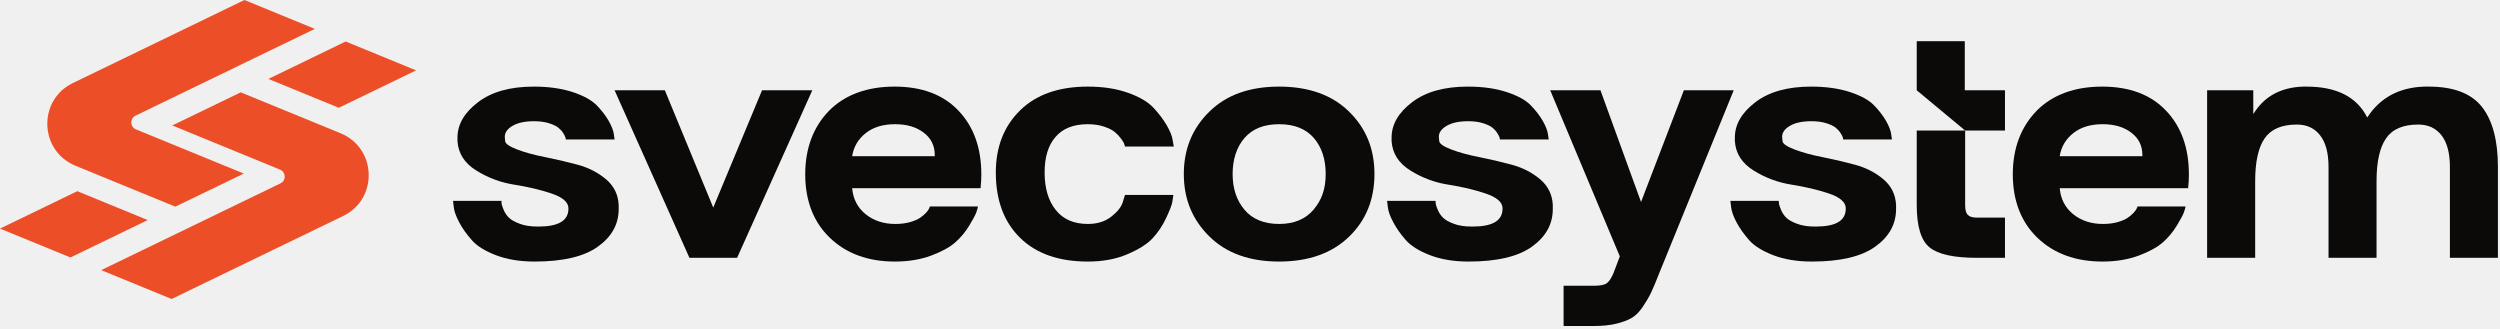
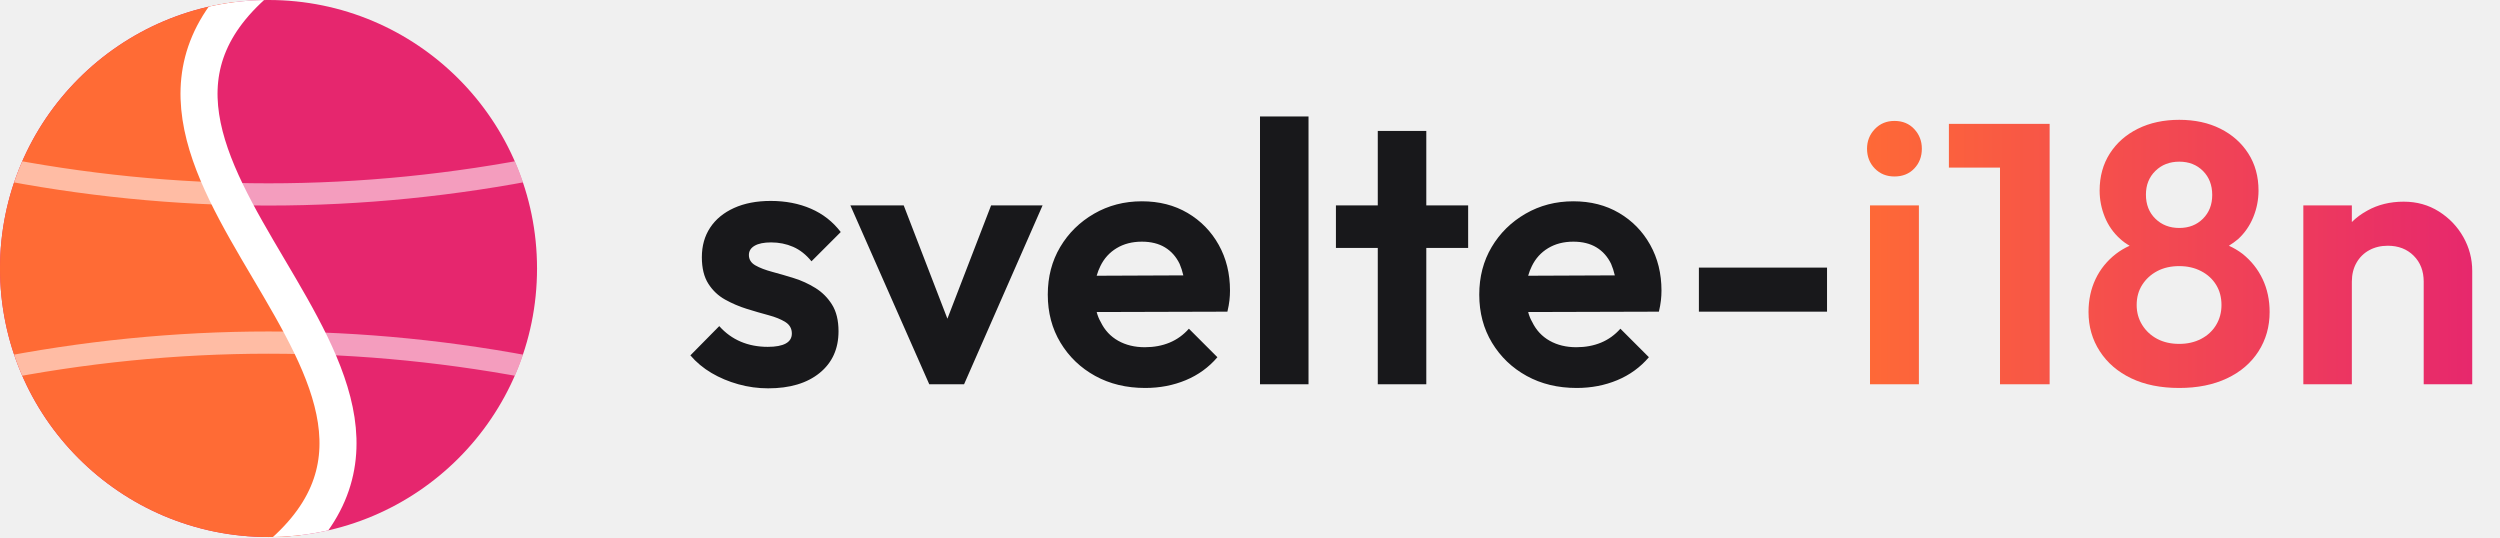
- <svg xmlns="http://www.w3.org/2000/svg" width="502" height="66" viewBox="0 0 502 66" fill="none">
-   <path d="M29.66 44.19L14.14 51.7L0 45.9L15.52 38.39L29.66 44.19Z" fill="#EC4F27" />
-   <path d="M48.96 34.85L35.2 41.5L15.15 33.28C7.87 30.29 7.55 20.09 14.64 16.67L49.08 0L63.22 5.8L27.22 23.22C26.04 23.79 26.1 25.48 27.3 25.98L48.95 34.85H48.96Z" fill="#EC4F27" />
-   <path d="M53.89 15.85L69.41 8.33L83.55 14.13L68.03 21.64L53.89 15.85Z" fill="#EC4F27" />
-   <path d="M34.58 25.19L48.34 18.54L68.39 26.76C75.67 29.75 75.99 39.95 68.9 43.37L34.46 60.04L20.32 54.24L56.32 36.82C57.5 36.25 57.44 34.56 56.24 34.06L34.59 25.19H34.58Z" fill="#EC4F27" />
-   <path d="M121.69 36C120.1 34.65 118.2 33.68 116.01 33.08C113.82 32.49 111.64 31.98 109.47 31.55C107.3 31.13 105.43 30.62 103.86 30.02C102.29 29.42 101.48 28.86 101.43 28.34C101.38 27.81 101.36 27.53 101.36 27.48C101.36 26.63 101.86 25.91 102.85 25.31C103.9 24.66 105.37 24.34 107.26 24.34C108.41 24.34 109.41 24.48 110.25 24.75C111.1 25.02 111.72 25.32 112.12 25.65C112.52 25.97 112.85 26.33 113.1 26.73C113.34 27.13 113.49 27.42 113.54 27.59C113.59 27.77 113.62 27.9 113.62 28H123.41L123.26 26.95C123.16 26.21 122.81 25.31 122.22 24.26C121.62 23.22 120.81 22.17 119.79 21.12C118.76 20.08 117.14 19.19 114.93 18.47C112.71 17.75 110.13 17.39 107.19 17.39C102.45 17.39 98.72 18.43 95.98 20.53C93.23 22.62 91.86 24.99 91.86 27.63V28.3C92.01 30.79 93.27 32.77 95.64 34.24C98.01 35.71 100.55 36.66 103.26 37.08C105.98 37.51 108.46 38.09 110.7 38.84C112.95 39.59 114.09 40.56 114.14 41.76V41.91C114.14 44.3 112.15 45.49 108.16 45.49H107.94C106.54 45.49 105.34 45.31 104.35 44.93C103.35 44.56 102.63 44.15 102.18 43.7C101.73 43.25 101.38 42.73 101.13 42.13C100.88 41.53 100.75 41.12 100.72 40.9C100.7 40.67 100.69 40.49 100.69 40.34H90.97L91.12 41.61C91.22 42.46 91.58 43.46 92.2 44.63C92.82 45.81 93.66 46.99 94.71 48.19C95.75 49.38 97.38 50.4 99.6 51.25C101.82 52.1 104.4 52.52 107.34 52.52C113.02 52.52 117.26 51.53 120.05 49.53C122.84 47.54 124.23 45.02 124.23 41.98V41.16C124.13 39.07 123.29 37.35 121.69 36Z" fill="#0C0A09" />
-   <path d="M153.02 18.13L143.22 41.68L133.5 18.13H123.41L138.44 51.77H148.01L163.11 18.13H153.02Z" fill="#0C0A09" />
-   <path d="M197.05 35.03C197.05 29.7 195.52 25.42 192.45 22.21C189.39 18.99 185.11 17.39 179.63 17.39C174.15 17.39 169.66 19.01 166.47 22.24C163.28 25.53 161.69 29.8 161.69 35.03C161.69 40.26 163.34 44.61 166.66 47.77C169.97 50.94 174.32 52.52 179.71 52.52C182.4 52.52 184.81 52.12 186.96 51.33C189.1 50.53 190.72 49.64 191.82 48.67C192.91 47.7 193.85 46.58 194.62 45.31C195.39 44.04 195.86 43.15 196.04 42.65C196.21 42.16 196.33 41.76 196.38 41.46H186.73L186.58 41.83C186.48 42.08 186.27 42.38 185.95 42.73C185.62 43.08 185.22 43.41 184.75 43.74C184.28 44.06 183.6 44.35 182.73 44.6C181.86 44.85 180.87 44.97 179.78 44.97C177.44 44.97 175.46 44.32 173.84 43.03C172.22 41.73 171.31 39.99 171.11 37.79H196.9C197 36.85 197.05 35.93 197.05 35.03ZM187.7 31.37H171.11C171.41 29.47 172.32 27.93 173.84 26.73C175.36 25.53 177.31 24.94 179.71 24.94C182.11 24.94 183.97 25.5 185.46 26.62C186.96 27.74 187.7 29.25 187.7 31.14V31.37Z" fill="#0C0A09" />
-   <path d="M225.46 40.56C225.16 41.56 224.38 42.54 223.14 43.51C221.89 44.49 220.32 44.97 218.43 44.97C215.64 44.97 213.49 44.04 212 42.17C210.5 40.3 209.76 37.79 209.76 34.65C209.76 31.51 210.49 29.17 211.96 27.48C213.43 25.78 215.59 24.94 218.43 24.94C219.62 24.94 220.71 25.1 221.68 25.42C222.65 25.75 223.37 26.11 223.85 26.51C224.32 26.91 224.75 27.35 225.12 27.85C225.49 28.35 225.7 28.71 225.75 28.94C225.8 29.16 225.85 29.32 225.9 29.42H235.7L235.47 28.15C235.37 27.35 234.97 26.36 234.28 25.16C233.58 23.96 232.68 22.78 231.59 21.61C230.49 20.44 228.78 19.44 226.46 18.62C224.15 17.8 221.47 17.39 218.43 17.39C212.65 17.39 208.14 18.96 204.9 22.1C201.61 25.29 199.96 29.47 199.96 34.65C199.96 40.19 201.58 44.55 204.82 47.74C208.06 50.93 212.6 52.52 218.43 52.52C221.42 52.52 224.06 52.04 226.35 51.06C228.64 50.09 230.34 49.02 231.44 47.85C232.53 46.68 233.44 45.32 234.16 43.78C234.89 42.23 235.3 41.16 235.4 40.56C235.5 39.96 235.57 39.49 235.62 39.14H225.9L225.46 40.56Z" fill="#0C0A09" />
-   <path d="M270.87 22.39C267.46 19.06 262.78 17.39 256.85 17.39C250.92 17.39 246.26 19.06 242.87 22.39C239.43 25.73 237.71 29.92 237.71 34.95C237.71 39.98 239.42 44.11 242.84 47.48C246.25 50.84 250.92 52.52 256.85 52.52C262.78 52.52 267.47 50.85 270.91 47.51C274.3 44.22 275.99 40.04 275.99 34.95C275.99 29.86 274.28 25.73 270.87 22.39ZM263.77 42.09C262.15 44.01 259.84 44.97 256.85 44.97C253.86 44.97 251.5 44.03 249.9 42.13C248.3 40.24 247.51 37.84 247.51 34.95C247.51 32.06 248.3 29.55 249.9 27.7C251.5 25.86 253.81 24.94 256.85 24.94C259.89 24.94 262.21 25.86 263.81 27.7C265.4 29.55 266.2 31.96 266.2 34.95C266.2 37.94 265.39 40.18 263.77 42.09Z" fill="#0C0A09" />
-   <path d="M309.26 36C307.66 34.65 305.77 33.68 303.58 33.08C301.38 32.49 299.2 31.98 297.04 31.55C294.87 31.13 293 30.62 291.43 30.02C289.86 29.42 289.05 28.86 289 28.34C288.95 27.81 288.92 27.53 288.92 27.48C288.92 26.63 289.42 25.91 290.42 25.31C291.47 24.66 292.94 24.34 294.83 24.34C295.98 24.34 296.97 24.48 297.82 24.75C298.67 25.02 299.29 25.32 299.69 25.65C300.09 25.97 300.41 26.33 300.66 26.73C300.91 27.13 301.06 27.42 301.11 27.59C301.16 27.77 301.18 27.9 301.18 28H310.98L310.83 26.95C310.73 26.21 310.38 25.31 309.78 24.26C309.18 23.22 308.37 22.17 307.35 21.12C306.33 20.08 304.71 19.19 302.49 18.47C300.27 17.75 297.7 17.39 294.75 17.39C290.02 17.39 286.28 18.43 283.54 20.53C280.8 22.62 279.43 24.99 279.43 27.63V28.3C279.58 30.79 280.84 32.77 283.21 34.24C285.57 35.71 288.11 36.66 290.83 37.08C293.55 37.51 296.03 38.09 298.27 38.84C300.51 39.59 301.66 40.56 301.71 41.76V41.91C301.71 44.3 299.71 45.49 295.73 45.49H295.5C294.11 45.49 292.91 45.31 291.91 44.93C290.92 44.56 290.2 44.15 289.75 43.7C289.3 43.25 288.95 42.73 288.7 42.13C288.45 41.53 288.31 41.12 288.29 40.9C288.26 40.67 288.25 40.49 288.25 40.34H278.53L278.68 41.61C278.78 42.46 279.14 43.46 279.77 44.63C280.39 45.81 281.22 46.99 282.27 48.19C283.32 49.38 284.95 50.4 287.17 51.25C289.38 52.1 291.96 52.52 294.9 52.52C300.59 52.52 304.82 51.53 307.61 49.53C310.4 47.54 311.8 45.02 311.8 41.98V41.16C311.7 39.07 310.85 37.35 309.26 36Z" fill="#0C0A09" />
-   <path d="M338.12 18.13L329.52 40.56L321.37 18.13H311.28L325.26 51.48L323.99 54.84C323.54 55.89 323.08 56.57 322.6 56.9C322.13 57.22 321.27 57.38 320.02 57.38H313.97V65.46H320.02C321.77 65.46 323.26 65.31 324.51 65.01C325.75 64.71 326.78 64.33 327.57 63.88C328.37 63.44 329.12 62.7 329.82 61.68C330.51 60.66 331.08 59.71 331.5 58.84C331.92 57.97 332.48 56.63 333.18 54.84L348.13 18.13H338.12Z" fill="#0C0A09" />
-   <path d="M378.19 36C376.59 34.65 374.7 33.68 372.5 33.08C370.31 32.49 368.13 31.98 365.96 31.55C363.79 31.13 361.92 30.62 360.36 30.02C358.79 29.42 357.97 28.86 357.93 28.34C357.87 27.81 357.85 27.53 357.85 27.48C357.85 26.63 358.35 25.91 359.35 25.31C360.39 24.66 361.86 24.34 363.76 24.34C364.9 24.34 365.9 24.48 366.75 24.75C367.59 25.02 368.22 25.32 368.62 25.65C369.01 25.97 369.34 26.33 369.59 26.73C369.84 27.13 369.99 27.42 370.04 27.59C370.09 27.77 370.11 27.9 370.11 28H379.9L379.75 26.95C379.65 26.21 379.31 25.31 378.71 24.26C378.11 23.22 377.3 22.17 376.28 21.12C375.26 20.08 373.64 19.19 371.42 18.47C369.2 17.75 366.62 17.39 363.68 17.39C358.95 17.39 355.21 18.43 352.47 20.53C349.73 22.62 348.36 24.99 348.36 27.63V28.3C348.51 30.79 349.76 32.77 352.13 34.24C354.5 35.71 357.04 36.66 359.76 37.08C362.47 37.51 364.95 38.09 367.2 38.84C369.44 39.59 370.58 40.56 370.63 41.76V41.91C370.63 44.3 368.64 45.49 364.65 45.49H364.43C363.03 45.49 361.84 45.31 360.84 44.93C359.84 44.56 359.12 44.15 358.67 43.7C358.22 43.25 357.87 42.73 357.63 42.13C357.38 41.53 357.24 41.12 357.22 40.9C357.19 40.67 357.18 40.49 357.18 40.34H347.46L347.61 41.61C347.71 42.46 348.07 43.46 348.69 44.63C349.32 45.81 350.15 46.99 351.2 48.19C352.24 49.38 353.88 50.4 356.09 51.25C358.31 52.1 360.89 52.52 363.83 52.52C369.51 52.52 373.75 51.53 376.54 49.53C379.33 47.54 380.73 45.02 380.73 41.98V41.16C380.63 39.07 379.78 37.35 378.19 36Z" fill="#0C0A09" />
-   <path d="M384.88 26.21V41.16C384.88 45.45 385.74 48.29 387.46 49.68C389.18 51.08 392.36 51.77 396.99 51.77H402.6V43.7H396.99C396.1 43.7 395.47 43.51 395.12 43.14C394.77 42.77 394.6 42.11 394.6 41.16V26.21H384.88ZM402.6 18.13H394.53V8.27H384.88V18.13L394.6 26.21H402.6V18.13Z" fill="#0C0A09" />
-   <path d="M439.53 35.03C439.53 29.7 438 25.42 434.93 22.21C431.87 18.99 427.59 17.39 422.11 17.39C416.63 17.39 412.14 19.01 408.96 22.24C405.77 25.53 404.17 29.8 404.17 35.03C404.17 40.26 405.83 44.61 409.14 47.77C412.46 50.94 416.81 52.52 422.19 52.52C424.88 52.52 427.3 52.12 429.44 51.33C431.58 50.53 433.2 49.64 434.3 48.67C435.39 47.7 436.33 46.58 437.1 45.31C437.87 44.04 438.35 43.15 438.52 42.65C438.7 42.16 438.81 41.76 438.86 41.46H429.22L429.06 41.83C428.97 42.08 428.75 42.38 428.43 42.73C428.11 43.08 427.71 43.41 427.23 43.74C426.76 44.06 426.09 44.35 425.22 44.6C424.34 44.85 423.36 44.97 422.26 44.97C419.92 44.97 417.94 44.32 416.32 43.03C414.7 41.73 413.79 39.99 413.59 37.79H439.38C439.48 36.85 439.53 35.93 439.53 35.03ZM430.19 31.37H413.59C413.89 29.47 414.8 27.93 416.32 26.73C417.84 25.53 419.8 24.94 422.19 24.94C424.58 24.94 426.45 25.5 427.94 26.62C429.44 27.74 430.19 29.25 430.19 31.14V31.37Z" fill="#0C0A09" />
-   <path d="M498.37 21.46C496.22 18.74 492.66 17.39 487.68 17.39H486.85C481.77 17.54 477.93 19.6 475.34 23.59C473.25 19.45 469.19 17.39 463.15 17.39H462.48C457.95 17.54 454.61 19.38 452.46 22.92V18.13H443.19V51.77H452.84V36.37C452.84 32.49 453.47 29.62 454.74 27.78C456.02 25.93 458.17 25.01 461.21 25.01C463.2 25.01 464.76 25.73 465.88 27.18C467.01 28.62 467.57 30.74 467.57 33.53V51.77H477.21V36.37C477.21 32.49 477.85 29.62 479.12 27.78C480.39 25.93 482.54 25.01 485.58 25.01C487.58 25.01 489.13 25.73 490.26 27.18C491.38 28.62 491.94 30.74 491.94 33.53V51.77H501.58V33.53C501.58 28.2 500.51 24.18 498.37 21.46Z" fill="#0C0A09" />
+ <svg xmlns="http://www.w3.org/2000/svg" width="270" height="58" viewBox="3 3 270 58" fill="none">
+   <clipPath id="mc">
+     <circle cx="32" cy="32" r="29" />
+   </clipPath>
+   <g clip-path="url(#mc)">
+     <rect width="64" height="64" fill="#E6266E" />
+     <path d="M0 0H32C6 20 58 44 32 64H0Z" fill="#FF6B35" />
+     <g fill="none" stroke="#fff" stroke-width="2.4" stroke-linecap="round" opacity=".55">
+       <path d="M2 21Q32 27 62 21" />
+       <path d="M2 43Q32 37 62 43" />
+     </g>
+     <path d="M32 0C6 20 58 44 32 64" fill="none" stroke="#fff" stroke-width="4" />
+   </g>
+   <linearGradient id="t" gradientUnits="userSpaceOnUse" x1="202.6" y1="0" x2="271.9" y2="0">
+     <stop offset="0" stop-color="#FF6B35" />
+     <stop offset="1" stop-color="#E6266E" />
+   </linearGradient>
+   <path d="M85.96 44.94L85.96 44.94Q84.32 44.94 82.74 44.50Q81.16 44.06 79.84 43.28Q78.52 42.50 77.56 41.38L77.56 41.38L80.68 38.22Q81.68 39.34 83 39.90Q84.32 40.46 85.92 40.46L85.92 40.46Q87.20 40.46 87.86 40.10Q88.52 39.74 88.52 39.02L88.52 39.02Q88.52 38.22 87.82 37.78Q87.12 37.34 86 37.04Q84.88 36.74 83.66 36.36Q82.44 35.98 81.32 35.36Q80.20 34.74 79.50 33.64Q78.80 32.54 78.80 30.78L78.80 30.78Q78.80 28.94 79.70 27.58Q80.60 26.22 82.28 25.46Q83.96 24.70 86.24 24.70L86.24 24.70Q88.64 24.70 90.58 25.54Q92.52 26.38 93.80 28.06L93.80 28.06L90.64 31.22Q89.76 30.14 88.66 29.66Q87.56 29.18 86.28 29.18L86.28 29.18Q85.12 29.18 84.50 29.54Q83.88 29.90 83.88 30.54L83.88 30.54Q83.88 31.26 84.58 31.66Q85.28 32.06 86.40 32.36Q87.52 32.66 88.74 33.04Q89.96 33.42 91.06 34.10Q92.16 34.78 92.86 35.90Q93.56 37.02 93.56 38.78L93.56 38.78Q93.56 41.62 91.52 43.28Q89.48 44.94 85.96 44.94ZM107.12 44.50L103.36 44.50L94.84 25.18L100.60 25.18L105.32 37.42L110.04 25.18L115.60 25.18L107.12 44.50ZM126.68 44.90L126.68 44.90Q123.64 44.90 121.28 43.60Q118.92 42.30 117.54 40.02Q116.16 37.74 116.16 34.82L116.16 34.82Q116.16 31.94 117.50 29.68Q118.84 27.42 121.16 26.08Q123.48 24.74 126.32 24.74L126.32 24.74Q129.12 24.74 131.26 26Q133.40 27.26 134.62 29.44Q135.84 31.62 135.84 34.38L135.84 34.38Q135.84 34.90 135.78 35.44Q135.72 35.98 135.56 36.66L135.56 36.66L121.44 36.70Q121.60 37.30 121.88 37.78L121.88 37.78Q122.52 39.10 123.76 39.80Q125 40.50 126.64 40.50L126.64 40.50Q128.12 40.50 129.32 40Q130.52 39.50 131.40 38.50L131.40 38.50L134.48 41.58Q133.08 43.22 131.06 44.06Q129.04 44.90 126.68 44.90ZM121.44 32.78L121.44 32.78L130.80 32.74Q130.64 32.06 130.40 31.50L130.40 31.50Q129.84 30.34 128.82 29.72Q127.80 29.10 126.32 29.10L126.32 29.10Q124.76 29.10 123.60 29.80Q122.44 30.50 121.84 31.74L121.84 31.74Q121.60 32.22 121.44 32.78ZM144.32 44.50L139.08 44.50L139.08 15.58L144.32 15.58L144.32 44.50ZM157.04 44.50L151.80 44.50L151.80 29.78L147.28 29.78L147.28 25.18L151.80 25.18L151.80 17.14L157.04 17.14L157.04 25.18L161.56 25.18L161.56 29.78L157.04 29.78L157.04 44.50ZM173.28 44.90L173.28 44.90Q170.24 44.90 167.88 43.60Q165.52 42.30 164.14 40.02Q162.76 37.74 162.76 34.82L162.76 34.82Q162.76 31.94 164.10 29.68Q165.44 27.42 167.76 26.08Q170.08 24.74 172.92 24.74L172.92 24.74Q175.72 24.74 177.86 26Q180 27.26 181.22 29.44Q182.44 31.62 182.44 34.38L182.44 34.38Q182.44 34.90 182.38 35.44Q182.32 35.98 182.16 36.66L182.16 36.66L168.04 36.70Q168.20 37.30 168.48 37.78L168.48 37.78Q169.12 39.10 170.36 39.80Q171.60 40.50 173.24 40.50L173.24 40.50Q174.72 40.50 175.92 40Q177.12 39.50 178 38.50L178 38.50L181.08 41.58Q179.68 43.22 177.66 44.06Q175.64 44.90 173.28 44.90ZM168.04 32.78L168.04 32.78L177.40 32.74Q177.24 32.06 177 31.50L177 31.50Q176.44 30.34 175.42 29.72Q174.40 29.10 172.92 29.10L172.92 29.10Q171.36 29.10 170.20 29.80Q169.04 30.50 168.44 31.74L168.44 31.74Q168.20 32.22 168.04 32.78ZM200.32 36.66L186.48 36.66L186.48 31.90L200.32 31.90L200.32 36.66Z" fill="#18181B" />
+   <path d="M210.24 44.50L204.96 44.50L204.96 25.18L210.24 25.18L210.24 44.50ZM207.60 22.06L207.60 22.06Q206.32 22.06 205.48 21.20Q204.64 20.34 204.64 19.06L204.64 19.06Q204.64 17.82 205.48 16.94Q206.32 16.06 207.60 16.06L207.60 16.06Q208.92 16.06 209.74 16.94Q210.56 17.82 210.56 19.06L210.56 19.06Q210.56 20.34 209.74 21.20Q208.92 22.06 207.60 22.06ZM224.36 44.50L219.00 44.50L219.00 21.10L213.48 21.10L213.48 16.38L224.36 16.38L224.36 44.50ZM238.36 44.90L238.36 44.90Q235.36 44.90 233.18 43.86Q231.00 42.82 229.78 40.94Q228.56 39.06 228.56 36.70L228.56 36.70Q228.56 34.74 229.32 33.14Q230.08 31.54 231.52 30.42L231.52 30.42Q232.20 29.90 233.00 29.54L233.00 29.54Q232.44 29.22 232.00 28.82L232.00 28.82Q230.88 27.82 230.32 26.44Q229.76 25.06 229.76 23.58L229.76 23.58Q229.76 21.30 230.86 19.58Q231.96 17.86 233.90 16.90Q235.84 15.94 238.36 15.94Q240.88 15.94 242.80 16.90Q244.72 17.86 245.82 19.58Q246.92 21.30 246.92 23.58L246.92 23.58Q246.92 25.06 246.36 26.44Q245.80 27.82 244.72 28.82L244.72 28.82Q244.24 29.22 243.72 29.54L243.72 29.54Q244.52 29.90 245.20 30.42L245.20 30.42Q246.60 31.54 247.36 33.14Q248.12 34.74 248.12 36.70L248.12 36.70Q248.12 39.06 246.92 40.94Q245.72 42.82 243.52 43.86Q241.32 44.90 238.36 44.90ZM238.36 40.14L238.36 40.14Q239.68 40.14 240.72 39.60Q241.76 39.06 242.34 38.10Q242.92 37.14 242.92 35.94L242.92 35.94Q242.92 34.70 242.34 33.76Q241.76 32.82 240.72 32.28Q239.68 31.74 238.36 31.74L238.36 31.74Q237.00 31.74 235.98 32.28Q234.96 32.82 234.36 33.76Q233.76 34.70 233.76 35.94L233.76 35.94Q233.76 37.14 234.36 38.10Q234.96 39.06 235.98 39.60Q237.00 40.14 238.36 40.14ZM238.36 27.62L238.36 27.62Q239.92 27.62 240.92 26.62Q241.92 25.62 241.92 24.06L241.92 24.06Q241.92 22.46 240.92 21.46Q239.92 20.46 238.36 20.46Q236.80 20.46 235.78 21.46Q234.76 22.46 234.76 24.02L234.76 24.02Q234.76 25.62 235.78 26.62Q236.80 27.62 238.36 27.62ZM270.00 44.50L264.76 44.50L264.76 33.42Q264.76 31.70 263.68 30.62Q262.60 29.54 260.88 29.54L260.88 29.54Q259.76 29.54 258.88 30.02Q258.00 30.50 257.50 31.38Q257.00 32.26 257.00 33.42L257.00 33.42L257.00 44.50L251.76 44.50L251.76 25.18L257.00 25.18L257.00 26.98Q257.72 26.26 258.68 25.74L258.68 25.74Q260.40 24.78 262.60 24.78L262.60 24.78Q264.72 24.78 266.40 25.84Q268.08 26.90 269.04 28.60Q270.00 30.30 270.00 32.26L270.00 32.26L270.00 44.50Z" fill="url(#t)" />
</svg>
